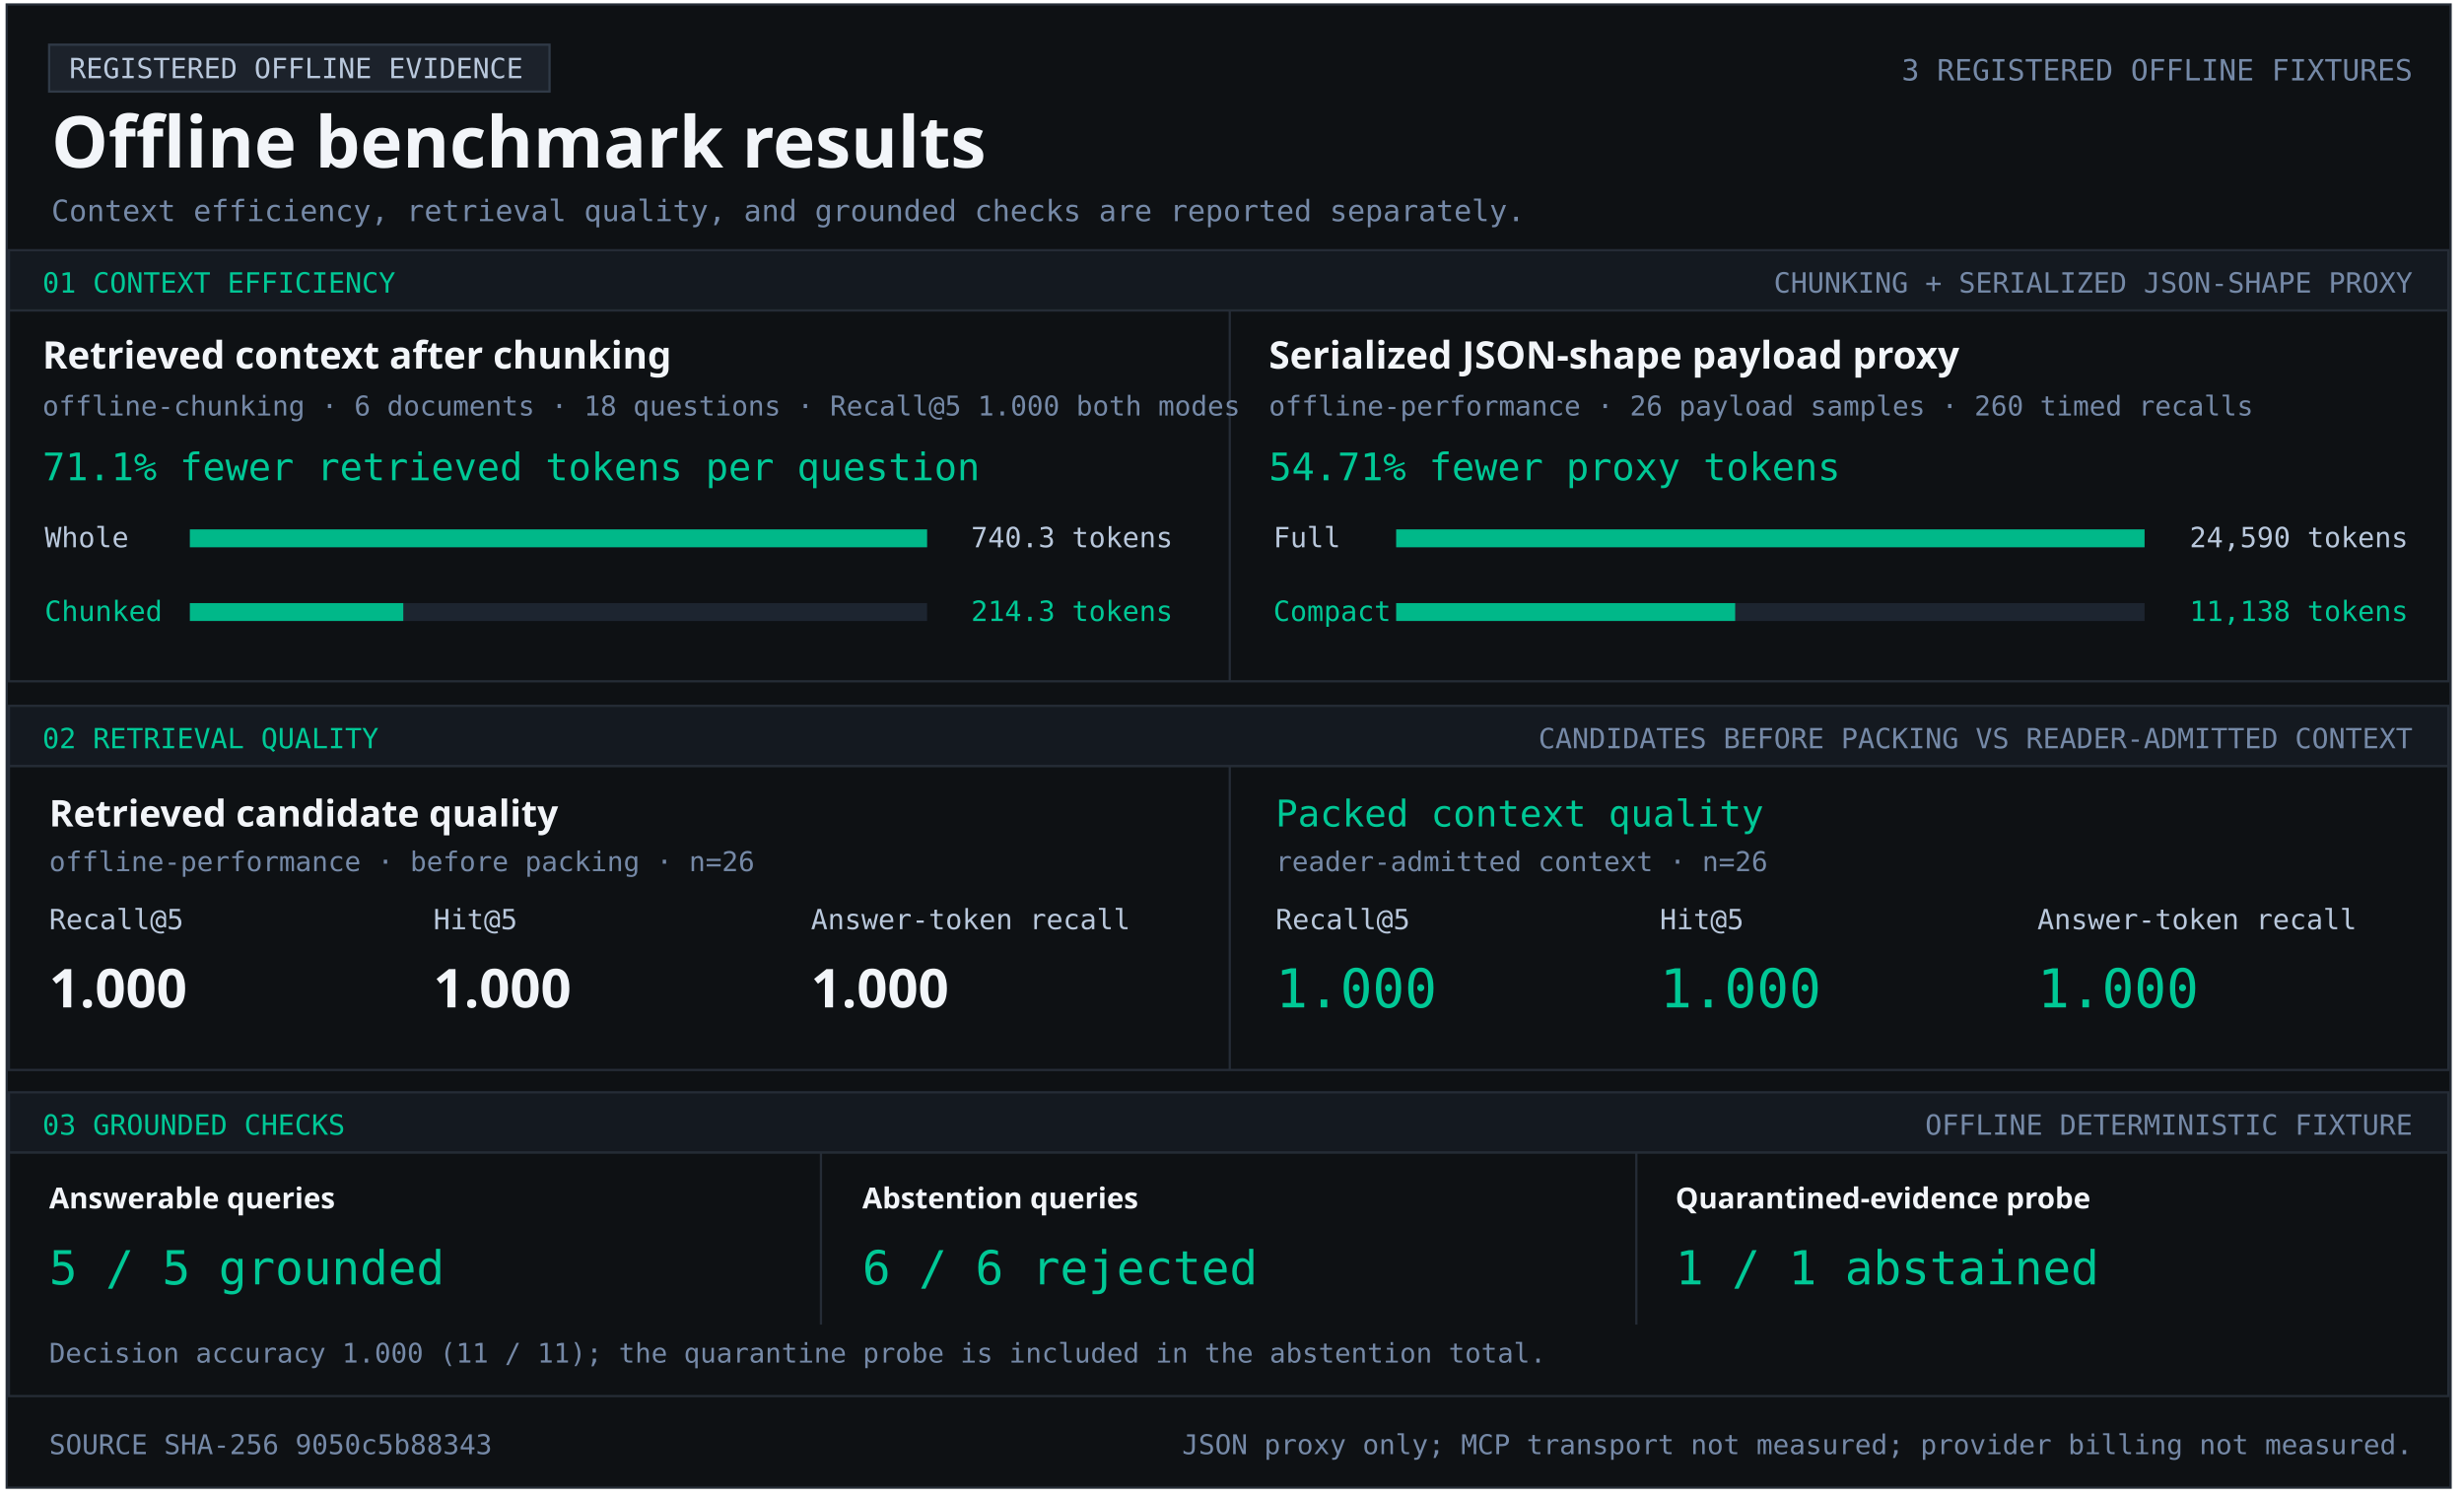
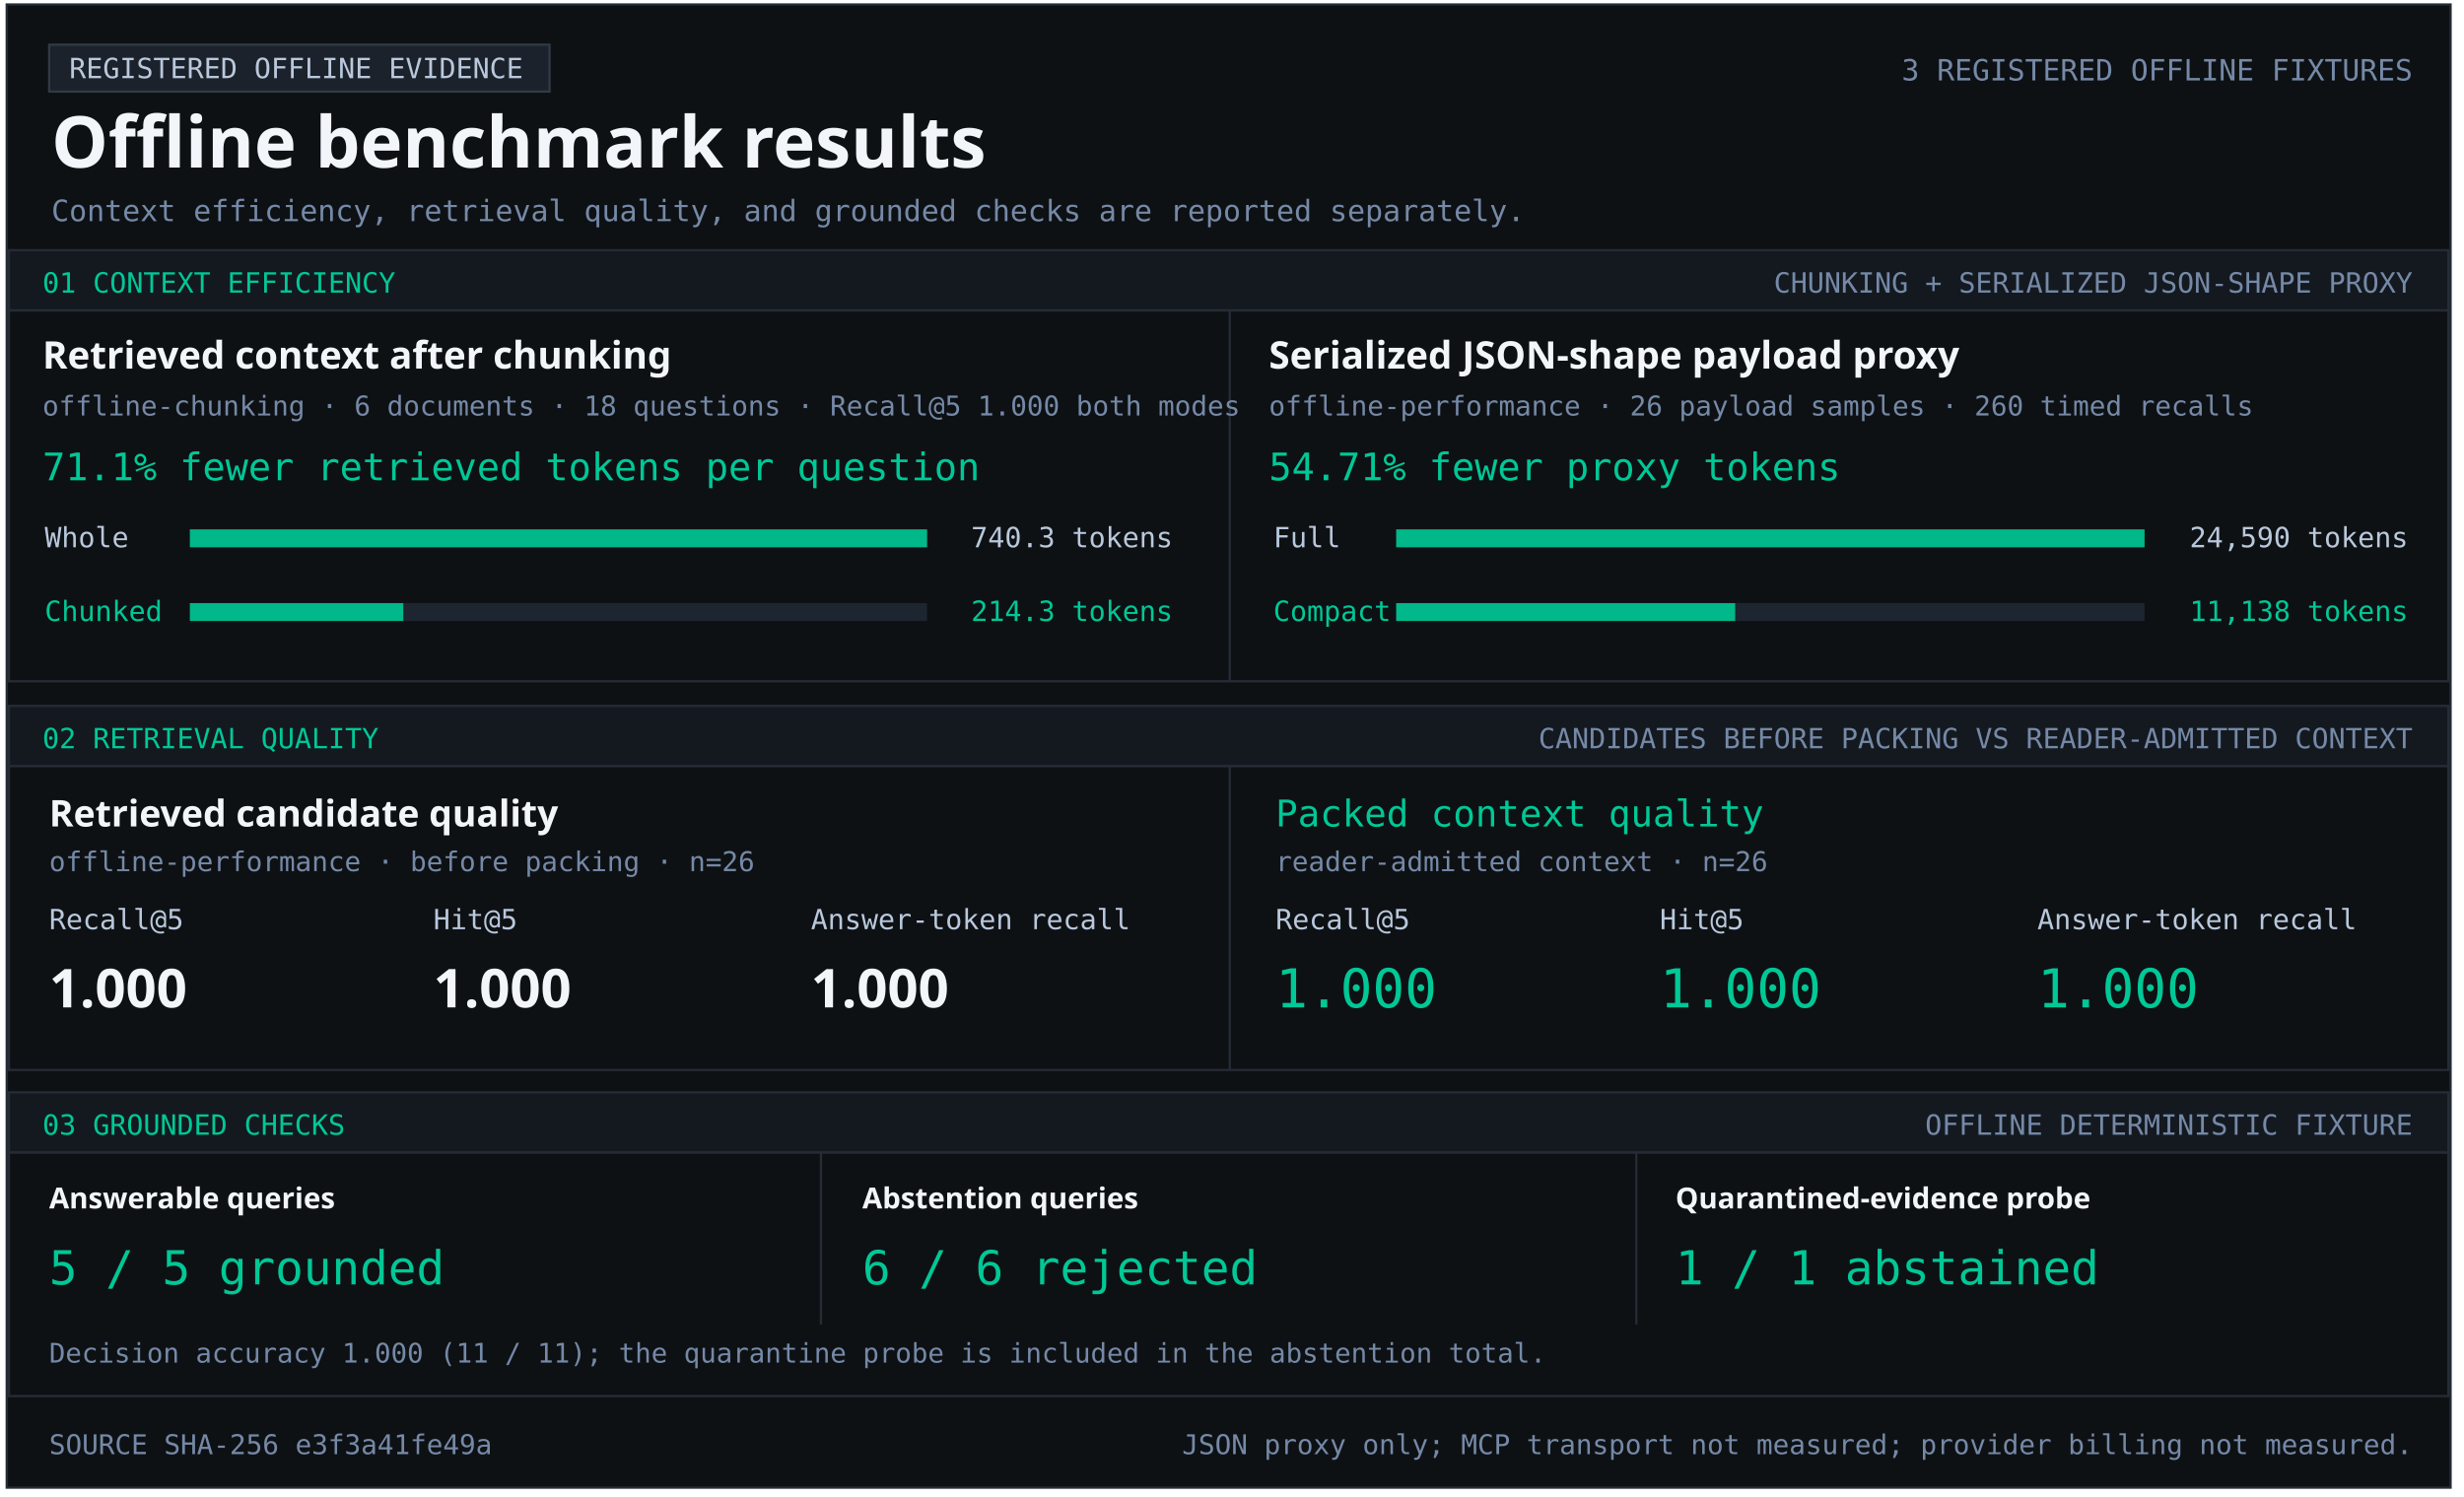
<svg xmlns="http://www.w3.org/2000/svg" width="1103" height="670" viewBox="0 0 1103 670" role="img" aria-labelledby="title desc">
  <style>text{font-family:Consolas,monospace;fill:#b9c8dc} .heading{font-family:Segoe UI,sans-serif;font-weight:700;fill:#f2f5f9} .green{fill:#00c896}.muted{fill:#7589a7}</style>
  <rect x="3" y="2" width="1094" height="664" fill="#0e1114" stroke="#252c36" />
  <rect x="22" y="20" width="224" height="21" fill="#1c222b" stroke="#303a47" />
  <text x="31" y="35" font-size="12.5" text-anchor="start">REGISTERED OFFLINE EVIDENCE</text>
  <text x="23" y="75" font-size="32" class="heading" text-anchor="start">Offline benchmark results</text>
  <text x="1080" y="36" font-size="13.1" class="muted" text-anchor="end">3 REGISTERED OFFLINE FIXTURES</text>
  <text x="23" y="99" font-size="13.2" class="muted" text-anchor="start">Context efficiency, retrieval quality, and grounded checks are reported separately.</text>
  <rect x="4" y="112" width="1092" height="27" fill="#141920" stroke="#252c36" />
  <text x="19" y="131" font-size="12.5" class="green" text-anchor="start">01  CONTEXT EFFICIENCY</text>
  <text x="1080" y="131" font-size="12.5" class="muted" text-anchor="end">CHUNKING + SERIALIZED JSON-SHAPE PROXY</text>
  <rect x="4" y="139" width="1092" height="166" fill="#0e1114" stroke="#252c36" />
  <rect x="550" y="139" width="1" height="166" fill="#252c36" />
  <text x="19" y="165" font-size="17" class="heading" text-anchor="start">Retrieved context after chunking</text>
  <text x="19" y="186" font-size="12.2" class="muted" text-anchor="start">offline-chunking · 6 documents · 18 questions · Recall@5 1.000 both modes</text>
  <text x="19" y="215" font-size="17" class="green" text-anchor="start">71.1% fewer retrieved tokens per question</text>
  <text x="20" y="245" font-size="12.5" text-anchor="start">Whole</text>
  <rect x="85" y="237" width="330" height="8" fill="#1d2530" />
  <rect x="85" y="237" width="330.00" height="8" fill="#00b889" />
  <text x="525" y="245" font-size="12.5" text-anchor="end">740.3 tokens</text>
  <text x="20" y="278" font-size="12.5" class="green" text-anchor="start">Chunked</text>
  <rect x="85" y="270" width="330" height="8" fill="#1d2530" />
  <rect x="85" y="270" width="95.53" height="8" fill="#00b889" />
  <text x="525" y="278" font-size="12.5" class="green" text-anchor="end">214.3 tokens</text>
  <text x="568" y="165" font-size="17" class="heading" text-anchor="start">Serialized JSON-shape payload proxy</text>
  <text x="568" y="186" font-size="12.2" class="muted" text-anchor="start">offline-performance · 26 payload samples · 260 timed recalls</text>
  <text x="568" y="215" font-size="17" class="green" text-anchor="start">54.71% fewer proxy tokens</text>
  <text x="570" y="245" font-size="12.5" text-anchor="start">Full</text>
  <rect x="625" y="237" width="335" height="8" fill="#1d2530" />
  <rect x="625" y="237" width="335.00" height="8" fill="#00b889" />
  <text x="1078" y="245" font-size="12.5" text-anchor="end">24,590 tokens</text>
  <text x="570" y="278" font-size="12.5" class="green" text-anchor="start">Compact</text>
  <rect x="625" y="270" width="335" height="8" fill="#1d2530" />
  <rect x="625" y="270" width="151.74" height="8" fill="#00b889" />
  <text x="1078" y="278" font-size="12.5" class="green" text-anchor="end">11,138 tokens</text>
  <rect x="4" y="316" width="1092" height="27" fill="#141920" stroke="#252c36" />
  <text x="19" y="335" font-size="12.5" class="green" text-anchor="start">02  RETRIEVAL QUALITY</text>
  <text x="1080" y="335" font-size="12.5" class="muted" text-anchor="end">CANDIDATES BEFORE PACKING VS READER-ADMITTED CONTEXT</text>
  <rect x="4" y="343" width="1092" height="136" fill="#0e1114" stroke="#252c36" />
  <rect x="550" y="343" width="1" height="136" fill="#252c36" />
  <text x="22" y="370" font-size="16.5" class="heading" text-anchor="start">Retrieved candidate quality</text>
  <text x="22" y="390" font-size="12.2" class="muted" text-anchor="start">offline-performance · before packing · n=26</text>
  <text x="22" y="416" font-size="12.5" text-anchor="start">Recall@5</text>
  <text x="194" y="416" font-size="12.5" text-anchor="start">Hit@5</text>
  <text x="363" y="416" font-size="12.5" text-anchor="start">Answer-token recall</text>
  <text x="22" y="451" font-size="24" class="heading" text-anchor="start">1.000</text>
  <text x="194" y="451" font-size="24" class="heading" text-anchor="start">1.000</text>
  <text x="363" y="451" font-size="24" class="heading" text-anchor="start">1.000</text>
  <text x="571" y="370" font-size="16.5" class="green" text-anchor="start">Packed context quality</text>
  <text x="571" y="390" font-size="12.2" class="muted" text-anchor="start">reader-admitted context · n=26</text>
  <text x="571" y="416" font-size="12.5" text-anchor="start">Recall@5</text>
  <text x="743" y="416" font-size="12.5" text-anchor="start">Hit@5</text>
  <text x="912" y="416" font-size="12.5" text-anchor="start">Answer-token recall</text>
  <text x="571" y="451" font-size="24" class="green" text-anchor="start">1.000</text>
  <text x="743" y="451" font-size="24" class="green" text-anchor="start">1.000</text>
  <text x="912" y="451" font-size="24" class="green" text-anchor="start">1.000</text>
  <rect x="4" y="489" width="1092" height="27" fill="#141920" stroke="#252c36" />
  <text x="19" y="508" font-size="12.5" class="green" text-anchor="start">03  GROUNDED CHECKS</text>
  <text x="1080" y="508" font-size="12.5" class="muted" text-anchor="end">OFFLINE DETERMINISTIC FIXTURE</text>
  <rect x="4" y="516" width="1092" height="109" fill="#0e1114" stroke="#252c36" />
  <rect x="367" y="516" width="1" height="77" fill="#252c36" />
  <rect x="732" y="516" width="1" height="77" fill="#252c36" />
  <text x="22" y="541" font-size="13" class="heading" text-anchor="start">Answerable queries</text>
  <text x="22" y="575" font-size="21" class="green" text-anchor="start">5 / 5 grounded</text>
  <text x="386" y="541" font-size="13" class="heading" text-anchor="start">Abstention queries</text>
  <text x="386" y="575" font-size="21" class="green" text-anchor="start">6 / 6 rejected</text>
  <text x="750" y="541" font-size="13" class="heading" text-anchor="start">Quarantined-evidence probe</text>
  <text x="750" y="575" font-size="21" class="green" text-anchor="start">1 / 1 abstained</text>
  <text x="22" y="610" font-size="12.1" class="muted" text-anchor="start">Decision accuracy 1.000 (11 / 11); the quarantine probe is included in the abstention total.</text>
-   <text x="22" y="651" font-size="12.2" class="muted" text-anchor="start">SOURCE SHA-256  9050c5b88343</text>
+   <text x="22" y="651" font-size="12.2" class="muted" text-anchor="start">SOURCE SHA-256  e3f3a41fe49a</text>
  <text x="1080" y="651" font-size="12.2" class="muted" text-anchor="end">JSON proxy only; MCP transport not measured; provider billing not measured.</text>
</svg>
